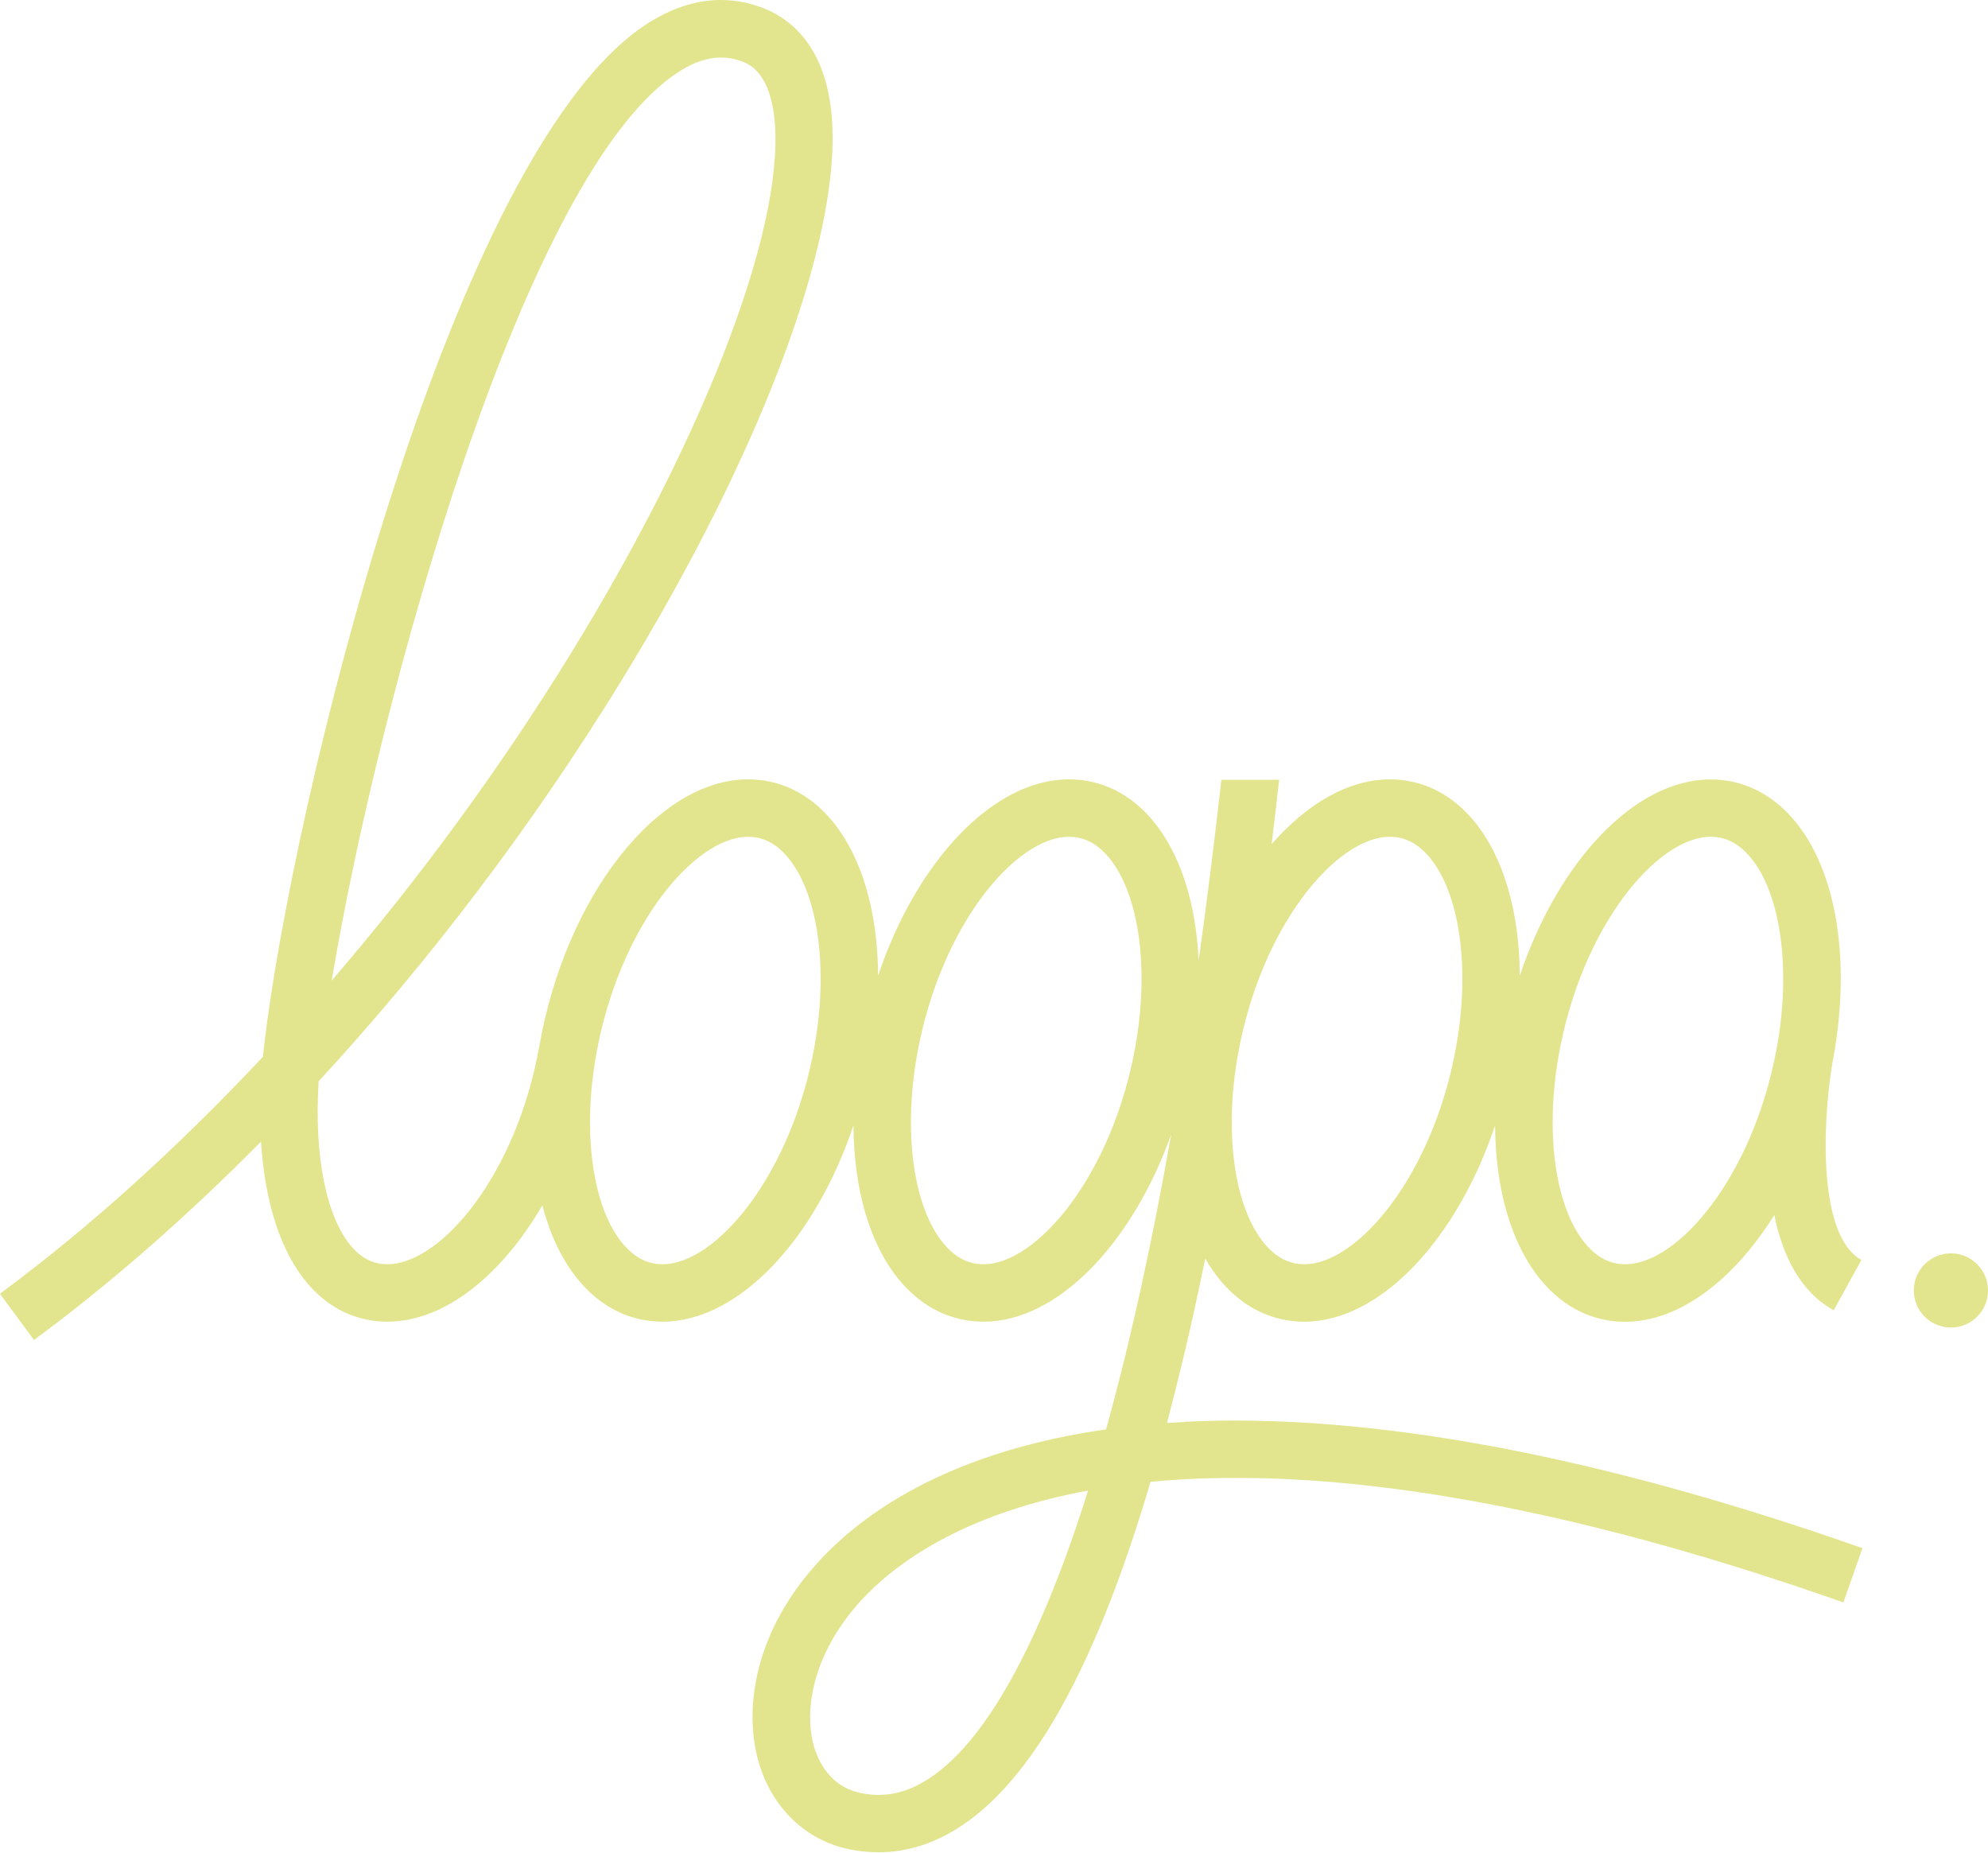
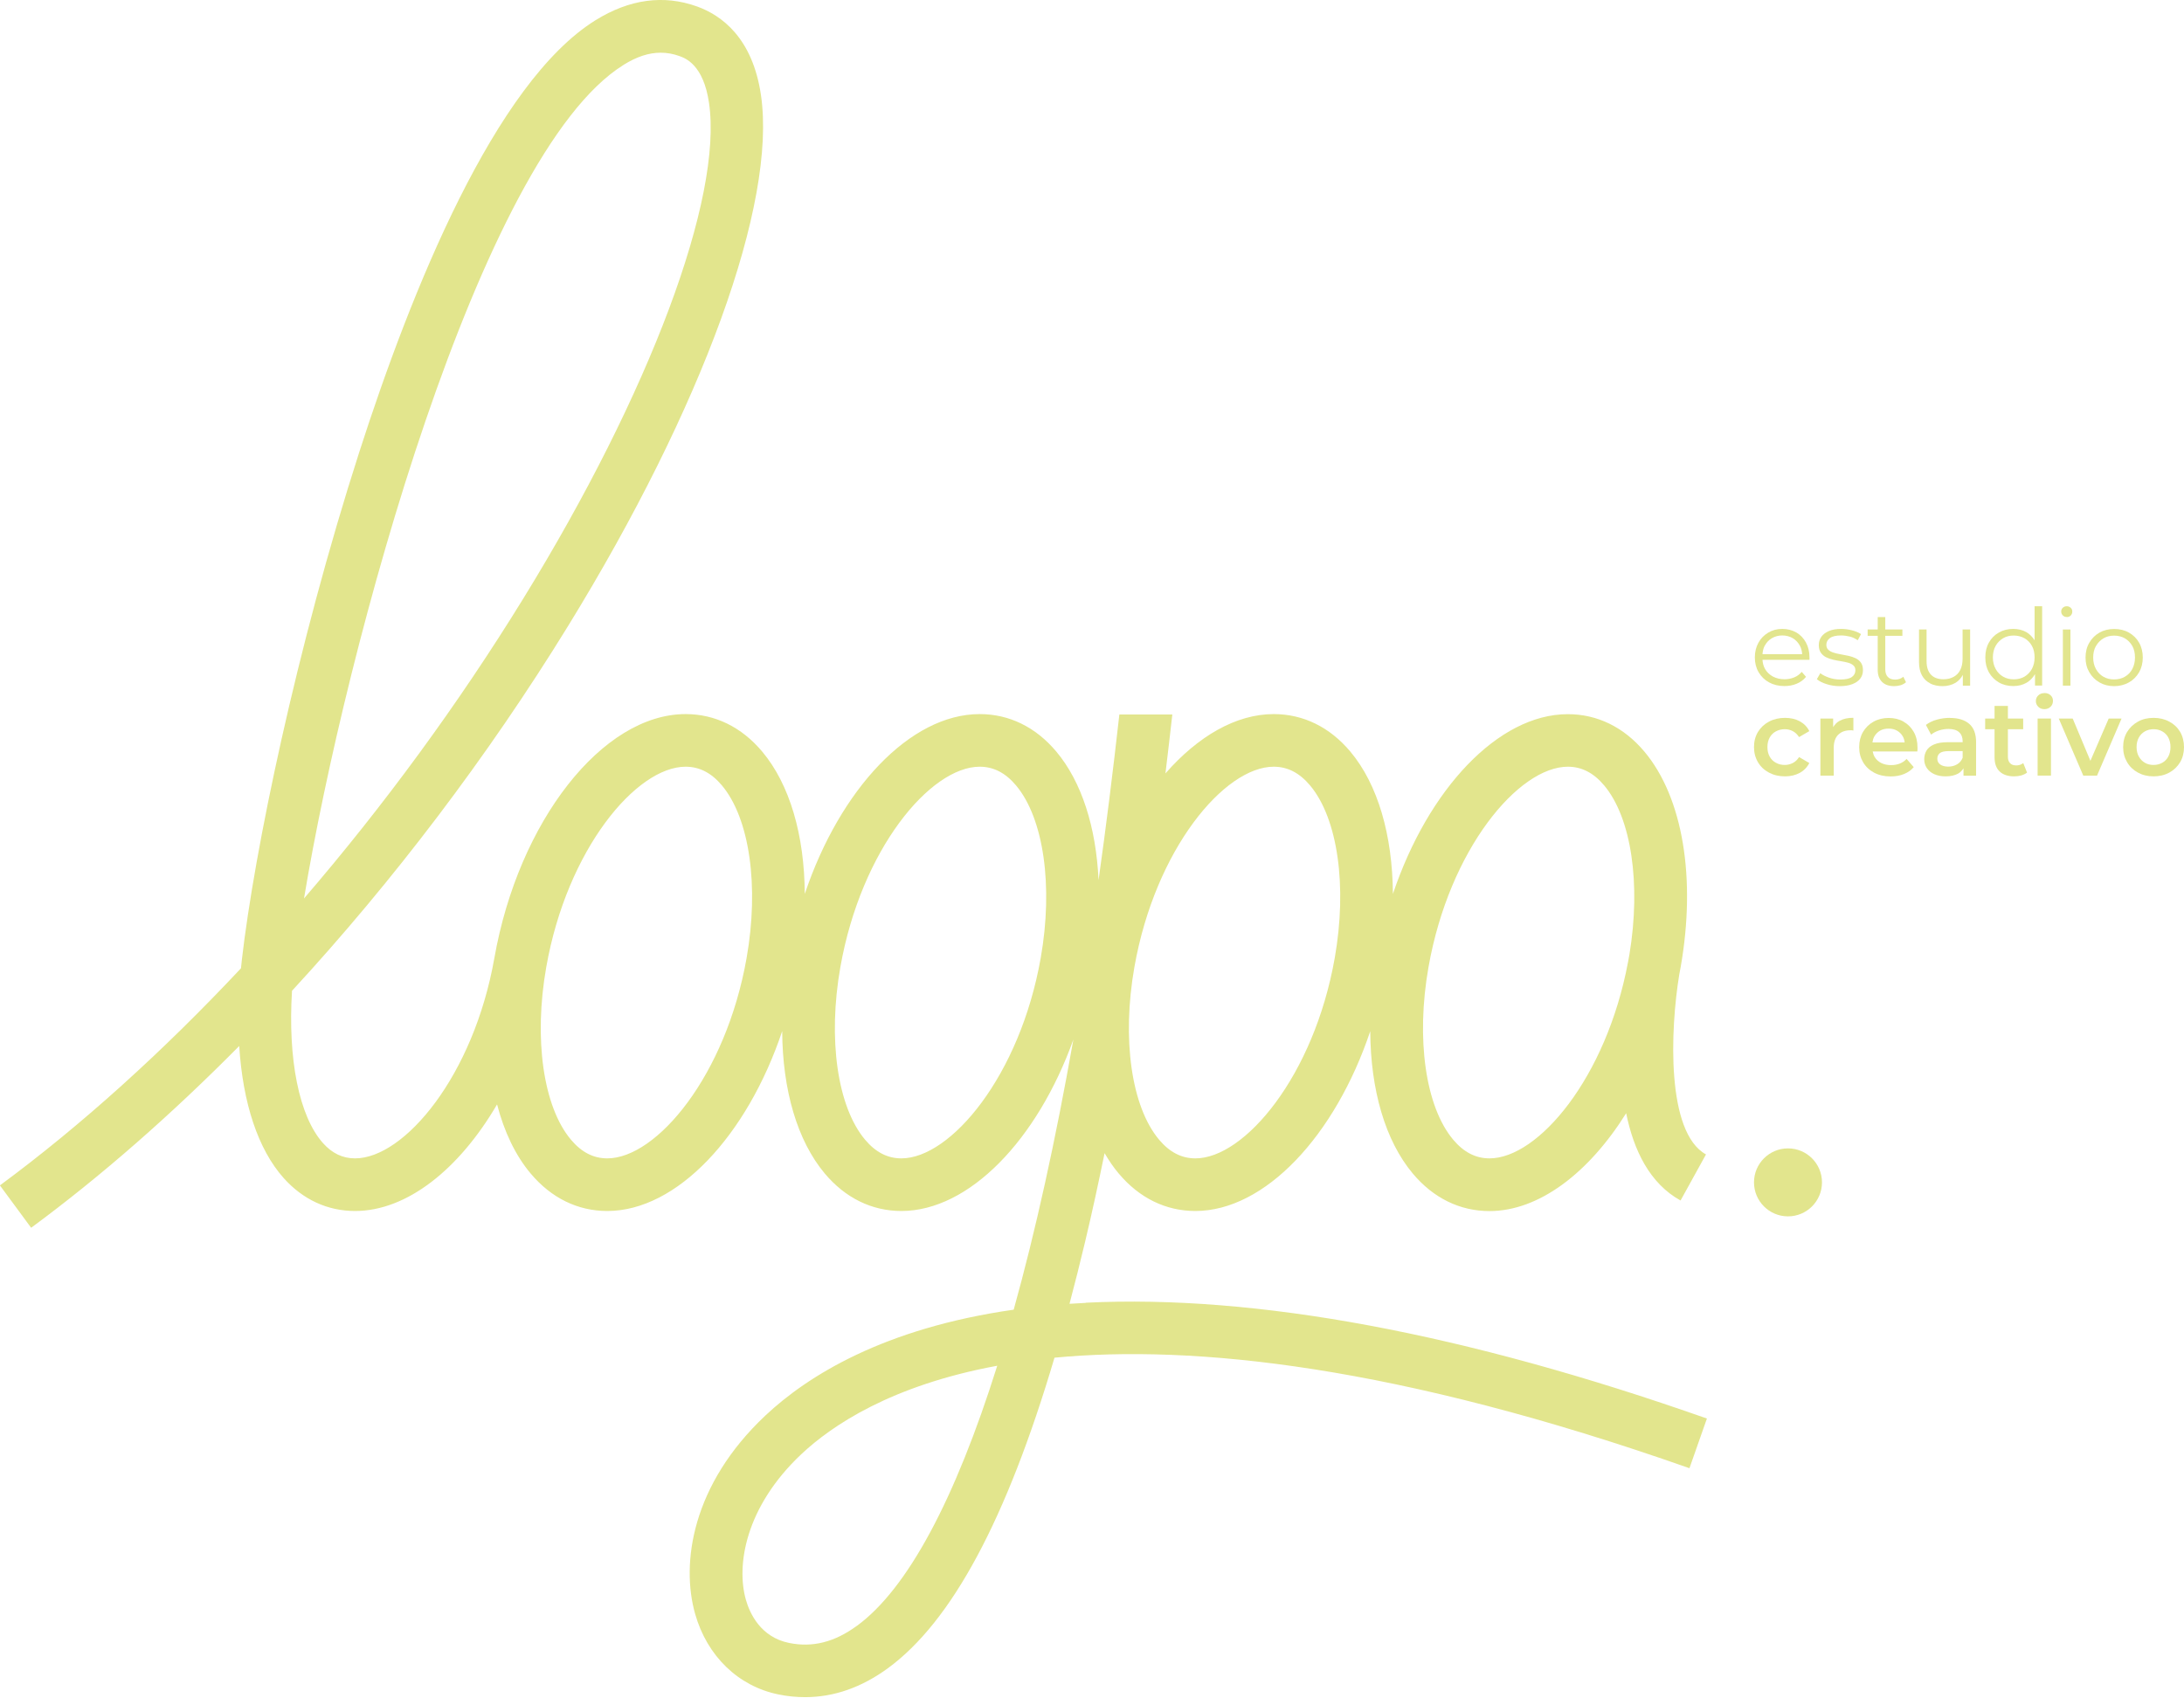
- <svg xmlns="http://www.w3.org/2000/svg" id="Capa_2" data-name="Capa 2" viewBox="0 0 217.07 202.24">
+ <svg xmlns="http://www.w3.org/2000/svg" id="Capa_2" data-name="Capa 2" viewBox="0 0 260.2 202.24">
  <defs>
    <style>
      .cls-1 {
        fill: #e2e58d;
      }
    </style>
  </defs>
  <g id="Capa_1-2" data-name="Capa 1">
    <g>
+       <g>
+         <path class="cls-1" d="M214.02,75.37c-.49-.28-1.05-.43-1.68-.43s-1.18.15-1.67.44-.89.69-1.17,1.2c-.28.51-.43,1.1-.43,1.76s.15,1.25.45,1.76c.3.51.71.92,1.24,1.21.53.29,1.14.44,1.83.44.53,0,1.02-.09,1.47-.28s.82-.46,1.11-.82l-.51-.59c-.26.3-.56.52-.91.66-.35.14-.73.22-1.14.22-.52,0-.98-.11-1.38-.32-.4-.22-.72-.52-.94-.9-.19-.32-.28-.7-.31-1.1h5.6c0-.05,0-.1,0-.15,0-.05,0-.09,0-.13,0-.67-.14-1.26-.42-1.78-.28-.51-.66-.91-1.15-1.2ZM210.26,76.93c.2-.38.49-.68.85-.89s.78-.32,1.23-.32.88.11,1.24.32.64.51.85.89c.17.3.25.65.28,1.02h-4.73c.03-.37.11-.72.27-1.02Z" />
+         <path class="cls-1" d="M219.25,80.97c-.47,0-.91-.07-1.34-.22s-.77-.32-1.04-.53l-.41.71c.28.24.67.44,1.16.59.49.16,1.01.24,1.57.24.59,0,1.08-.08,1.5-.24.41-.16.73-.38.94-.66.22-.28.32-.62.32-1.01,0-.37-.08-.66-.24-.89-.16-.22-.37-.4-.62-.52-.26-.12-.54-.22-.85-.29s-.62-.13-.93-.18-.59-.12-.85-.2c-.26-.08-.47-.19-.63-.34-.16-.14-.24-.34-.24-.6,0-.32.14-.59.43-.8.28-.21.73-.31,1.33-.31.34,0,.68.05,1.02.13s.66.24.96.44l.39-.73c-.28-.19-.64-.34-1.07-.45-.43-.11-.87-.17-1.3-.17-.57,0-1.05.08-1.45.25-.39.17-.69.39-.9.68-.2.29-.31.62-.31.98,0,.38.08.69.24.92.16.23.36.41.62.54.26.13.54.23.85.3s.62.13.94.18c.32.05.6.11.85.18.26.07.46.18.62.32s.24.33.24.58c0,.33-.14.6-.42.8-.28.2-.74.3-1.38.3Z" />
+         <path class="cls-1" d="M223.71,79.81c0,.62.17,1.1.51,1.44s.82.51,1.45.51c.26,0,.52-.04.77-.11.25-.08.47-.2.64-.36l-.32-.65c-.26.23-.59.34-.99.34-.37,0-.66-.11-.86-.32-.2-.21-.3-.51-.3-.9v-4h2.04v-.75h-2.04v-1.48h-.9v1.48h-1.2v.75h1.2v4.05Z" />
+         <path class="cls-1" d="M229.95,81.44c.42.21.92.32,1.49.32s1.11-.14,1.56-.41c.37-.23.64-.55.85-.93v1.28h.87v-6.69h-.9v3.5c0,.51-.09.95-.27,1.31-.18.37-.45.64-.79.83-.34.19-.75.29-1.22.29-.64,0-1.13-.18-1.48-.54-.35-.36-.53-.9-.53-1.61v-3.78h-.9v3.88c0,.64.12,1.17.35,1.59s.56.74.99.95Z" />
+         <path class="cls-1" d="M243.3,81.69v-9.45h-.9v4.06c-.26-.41-.58-.74-.97-.97-.46-.26-.99-.39-1.57-.39-.64,0-1.21.14-1.71.43-.51.28-.9.68-1.19,1.19-.29.51-.43,1.1-.43,1.78s.14,1.26.43,1.78c.29.51.69.91,1.19,1.2.5.29,1.08.43,1.71.43.59,0,1.12-.13,1.59-.4.41-.24.74-.59,1-1.02v1.36h.87ZM242.08,79.71c-.22.39-.51.7-.89.92-.38.22-.8.32-1.28.32s-.89-.11-1.26-.32-.67-.52-.89-.92-.33-.85-.33-1.37.11-.99.33-1.38c.22-.39.52-.69.89-.91.37-.22.79-.32,1.26-.32s.9.11,1.28.32c.38.22.68.52.89.91.22.39.32.85.32,1.38s-.11.97-.32,1.37Z" />
+         <path class="cls-1" d="M246.23,73.53c.2,0,.35-.06.48-.19.12-.13.18-.28.18-.47s-.06-.33-.19-.45c-.13-.12-.28-.18-.47-.18s-.34.06-.47.18-.19.27-.19.45.06.33.19.46c.13.13.28.19.47.19Z" />
+         <rect class="cls-1" x="245.77" y="75.01" width=".9" height="6.69" />
+         <path class="cls-1" d="M250.13,81.32c.51.29,1.09.44,1.74.44s1.24-.15,1.76-.44.92-.7,1.22-1.21c.29-.51.44-1.1.44-1.76s-.15-1.26-.44-1.77-.7-.91-1.21-1.2c-.51-.29-1.1-.43-1.76-.43s-1.24.14-1.75.43c-.51.29-.91.69-1.21,1.2-.3.51-.45,1.1-.45,1.77s.15,1.25.45,1.76c.3.51.7.92,1.22,1.21ZM249.72,76.97c.22-.39.52-.69.89-.91.37-.22.8-.32,1.27-.32s.9.11,1.27.32c.37.22.67.52.89.91.22.39.32.85.32,1.38s-.11.97-.32,1.37-.51.7-.89.92-.8.32-1.29.32-.89-.11-1.26-.32-.67-.52-.89-.92-.33-.85-.33-1.37.11-.99.33-1.38Z" />
+         <path class="cls-1" d="M211.58,87.15c.31-.17.67-.26,1.06-.26.34,0,.66.08.95.23s.54.39.75.71l1.22-.71c-.26-.52-.65-.91-1.15-1.18s-1.09-.4-1.75-.4c-.71,0-1.35.15-1.91.45-.56.3-.99.71-1.31,1.23-.31.52-.47,1.12-.47,1.8s.16,1.27.47,1.8.75.94,1.31,1.24c.56.3,1.19.45,1.91.45.66,0,1.25-.14,1.75-.41s.89-.67,1.15-1.18l-1.22-.71c-.2.32-.45.56-.75.71s-.61.23-.95.23c-.39,0-.74-.08-1.06-.26-.32-.17-.56-.41-.74-.73-.18-.32-.27-.7-.27-1.14s.09-.82.27-1.14c.18-.32.42-.56.74-.73Z" />
+         <path class="cls-1" d="M218.4,86.67v-1.05h-1.52v6.8h1.59v-3.3c0-.7.18-1.22.53-1.57.36-.35.84-.53,1.44-.53.06,0,.12,0,.18,0,.06,0,.12.01.19.03v-1.52c-.65,0-1.2.12-1.64.36-.34.18-.58.45-.78.77Z" />
+         <path class="cls-1" d="M226.78,85.98c-.52-.29-1.11-.43-1.77-.43s-1.28.15-1.81.45c-.53.3-.95.71-1.25,1.23-.3.52-.45,1.12-.45,1.8s.16,1.27.47,1.8.75.94,1.31,1.24c.57.3,1.22.45,1.98.45.59,0,1.12-.1,1.59-.29.46-.19.85-.46,1.15-.82l-.85-.98c-.24.26-.51.44-.82.56-.31.12-.65.18-1.03.18-.44,0-.83-.08-1.17-.25s-.6-.41-.79-.73c-.12-.2-.18-.42-.23-.65h5.32c0-.08.02-.16.02-.24,0-.08,0-.16,0-.23,0-.71-.15-1.33-.45-1.86-.3-.53-.7-.93-1.22-1.22ZM223.29,87.78c.17-.3.4-.54.69-.71.29-.17.64-.25,1.03-.25s.72.08,1.01.25.53.4.69.7c.12.21.18.45.21.7h-3.84c.04-.25.1-.49.21-.69Z" />
+         <path class="cls-1" d="M232.33,85.54c-.54,0-1.07.07-1.57.21-.51.14-.94.35-1.31.63l.62,1.16c.26-.21.57-.38.94-.5.37-.12.74-.18,1.13-.18.57,0,.99.13,1.27.39.28.26.42.62.42,1.09v.1h-1.76c-.69,0-1.24.09-1.65.27-.42.18-.72.42-.9.73-.18.31-.27.65-.27,1.03s.1.74.31,1.05c.21.31.5.55.89.73.38.17.83.26,1.34.26.6,0,1.1-.11,1.5-.33.28-.16.48-.38.64-.63v.88h1.5v-3.99c0-.98-.27-1.71-.81-2.18-.54-.47-1.3-.71-2.29-.71ZM233.16,91.08c-.31.18-.66.27-1.05.27s-.73-.09-.96-.26c-.23-.17-.34-.4-.34-.69,0-.26.09-.47.28-.64.19-.17.55-.26,1.1-.26h1.64v.79c-.14.35-.36.61-.67.79Z" />
+         <path class="cls-1" d="M240.16,91.2c-.3,0-.53-.09-.69-.27-.17-.18-.25-.43-.25-.75v-3.29h1.82v-1.27h-1.82v-1.5h-1.59v1.5h-1.12v1.27h1.12v3.33c0,.76.2,1.33.61,1.71.41.39.99.58,1.73.58.29,0,.57-.04.84-.11.27-.08.5-.19.69-.34l-.45-1.13c-.24.19-.53.28-.89.28Z" />
+         <rect class="cls-1" x="242.76" y="85.62" width="1.59" height="6.8" />
+         <path class="cls-1" d="M243.57,82.59c-.3,0-.54.09-.73.27-.19.18-.29.41-.29.68s.1.49.29.68c.19.19.43.28.73.28s.55-.1.74-.29c.19-.19.28-.43.28-.71,0-.26-.1-.48-.29-.66-.19-.17-.43-.26-.73-.26Z" />
+         <polygon class="cls-1" points="249.05 90.66 246.94 85.62 245.28 85.62 248.2 92.42 249.84 92.42 252.76 85.62 251.23 85.62 249.05 90.66" />
+         <path class="cls-1" d="M259.74,87.21c-.31-.52-.74-.93-1.29-1.22-.55-.3-1.17-.45-1.88-.45s-1.32.15-1.86.45c-.54.3-.97.71-1.29,1.23-.31.52-.47,1.12-.47,1.8s.16,1.27.47,1.8.74.94,1.29,1.24,1.16.45,1.86.45,1.33-.15,1.88-.45c.55-.3.98-.72,1.29-1.24.31-.53.46-1.13.46-1.8s-.16-1.29-.46-1.81ZM258.33,90.15c-.17.32-.41.57-.72.74-.31.17-.65.26-1.04.26s-.72-.08-1.03-.26c-.3-.17-.54-.42-.72-.74-.18-.32-.27-.7-.27-1.13s.09-.82.27-1.14c.18-.32.42-.56.72-.73s.65-.26,1.04-.26.73.09,1.03.26.55.41.72.73c.17.32.26.7.26,1.14s-.09.81-.26,1.13Z" />
+       </g>
      <circle class="cls-1" cx="213.02" cy="140.89" r="4.05" />
      <path class="cls-1" d="M129.35,155.25c-.65.03-1.3.07-1.93.11.63-2.37,1.25-4.84,1.86-7.4.83-3.47,1.59-7.01,2.32-10.55.51.87,1.06,1.69,1.68,2.42,2.45,2.92,5.61,4.47,9.13,4.47,8.29,0,16.65-8.95,20.84-21.42.04,7.01,1.79,13.05,5.07,16.96,2.45,2.92,5.61,4.47,9.13,4.47,5.9,0,11.84-4.54,16.29-11.66.89,4.39,2.79,8.36,6.48,10.4l3.03-5.49c-4.75-2.62-4.27-14.83-3.18-21.46.05-.28.11-.56.16-.85,1.87-10.63.26-20.23-4.31-25.68-2.45-2.92-5.61-4.47-9.13-4.47-8.29,0-16.65,8.95-20.84,21.42-.05-7.01-1.79-13.05-5.07-16.96-2.45-2.92-5.61-4.47-9.13-4.47-4.51,0-9.03,2.65-12.9,7.07.3-2.46.57-4.81.82-7.02h-6.31c-.77,6.85-1.59,13.43-2.48,19.74-.29-6.31-2.01-11.72-5.03-15.32-2.45-2.92-5.61-4.47-9.13-4.47-8.29,0-16.65,8.95-20.84,21.43-.04-7.01-1.79-13.05-5.07-16.96-2.45-2.92-5.61-4.47-9.13-4.47-9.9,0-19.9,12.76-22.78,29.06-2.48,14.07-10.74,23.88-16.6,23.88-1.48,0-2.73-.6-3.82-1.82-2.85-3.2-4.2-9.99-3.69-18.15,12.03-13.04,23.31-27.89,32.88-43.45,16.07-26.13,24.88-50.38,22.99-63.28-1-6.83-4.7-9.51-7.62-10.56-3.98-1.43-8.05-.87-12.09,1.64-11.97,7.44-21.91,32.08-28.14,51.44-7.53,23.41-12.53,47.76-13.99,60.48-.04.35-.08.71-.11,1.05-9.31,9.93-19.04,18.73-28.72,25.87l3.72,5.05c8.33-6.14,16.69-13.47,24.79-21.66.43,6.81,2.24,12.31,5.3,15.74,2.29,2.56,5.22,3.92,8.5,3.92,6.19,0,12.41-4.98,16.92-12.7.85,3.26,2.19,6.08,4,8.23,2.45,2.92,5.61,4.47,9.13,4.47,8.29,0,16.65-8.95,20.84-21.43.04,7.01,1.79,13.05,5.07,16.96,2.45,2.92,5.61,4.47,9.13,4.47,8.06,0,16.2-8.47,20.49-20.43-2.14,12.11-4.52,22.89-7.11,32.19-15.49,2.21-24.54,7.88-29.58,12.61-8.78,8.26-10.08,17.63-8.37,23.65,1.43,5.03,5.15,8.62,9.94,9.59,1.07.22,2.12.32,3.17.32,3.41,0,6.7-1.15,9.83-3.43,7.61-5.55,14.16-17.72,19.87-37.02,16.56-1.58,40.77.89,75.65,13.17l2.08-5.92c-28.85-10.16-53.75-14.8-74-13.8ZM170.19,115.24c2.48-14.07,10.74-23.88,16.6-23.88,1.65,0,3.07.73,4.33,2.23,3.24,3.86,4.4,11.73,3.01,20.13-.04.21-.1.52-.17.93-2.59,13.8-10.71,23.38-16.5,23.38-1.65,0-3.07-.73-4.33-2.23-3.3-3.93-4.45-12-2.94-20.56ZM135.15,115.24c2.48-14.07,10.74-23.88,16.6-23.88,1.65,0,3.07.73,4.33,2.23,3.3,3.93,4.45,12,2.94,20.56-2.48,14.07-10.74,23.88-16.6,23.88-1.65,0-3.07-.73-4.33-2.23-3.3-3.93-4.45-12-2.94-20.56ZM74.27,7.74c1.57-.98,3.02-1.46,4.44-1.46.75,0,1.49.13,2.23.4.71.25,2.86,1.02,3.53,5.57,1.66,11.34-7.02,34.53-22.13,59.08-7.75,12.6-16.64,24.71-26.12,35.73,4.98-30.01,20.94-88.67,38.06-99.32ZM88.95,114.15h0c-2.48,14.07-10.74,23.88-16.6,23.88-1.65,0-3.07-.73-4.33-2.23-3.3-3.93-4.45-12-2.94-20.56,0,0,0,0,0,0h0s0,0,0,0c2.48-14.07,10.74-23.88,16.6-23.88,1.65,0,3.07.73,4.33,2.23,3.3,3.93,4.45,12,2.94,20.56ZM123.99,114.15c-2.48,14.07-10.74,23.88-16.6,23.88-1.65,0-3.07-.73-4.33-2.23-3.3-3.93-4.45-12-2.94-20.56,2.48-14.07,10.74-23.88,16.6-23.88,1.65,0,3.07.73,4.33,2.23,3.3,3.93,4.45,12,2.94,20.56ZM102.06,193.75c-2.64,1.93-5.27,2.59-8.05,2.02-3.4-.69-4.69-3.53-5.15-5.16-1.15-4.05-.1-11.03,6.64-17.36,3.59-3.37,10.67-8.18,23.31-10.51-5.01,15.93-10.68,26.59-16.74,31.01Z" />
    </g>
  </g>
</svg>
